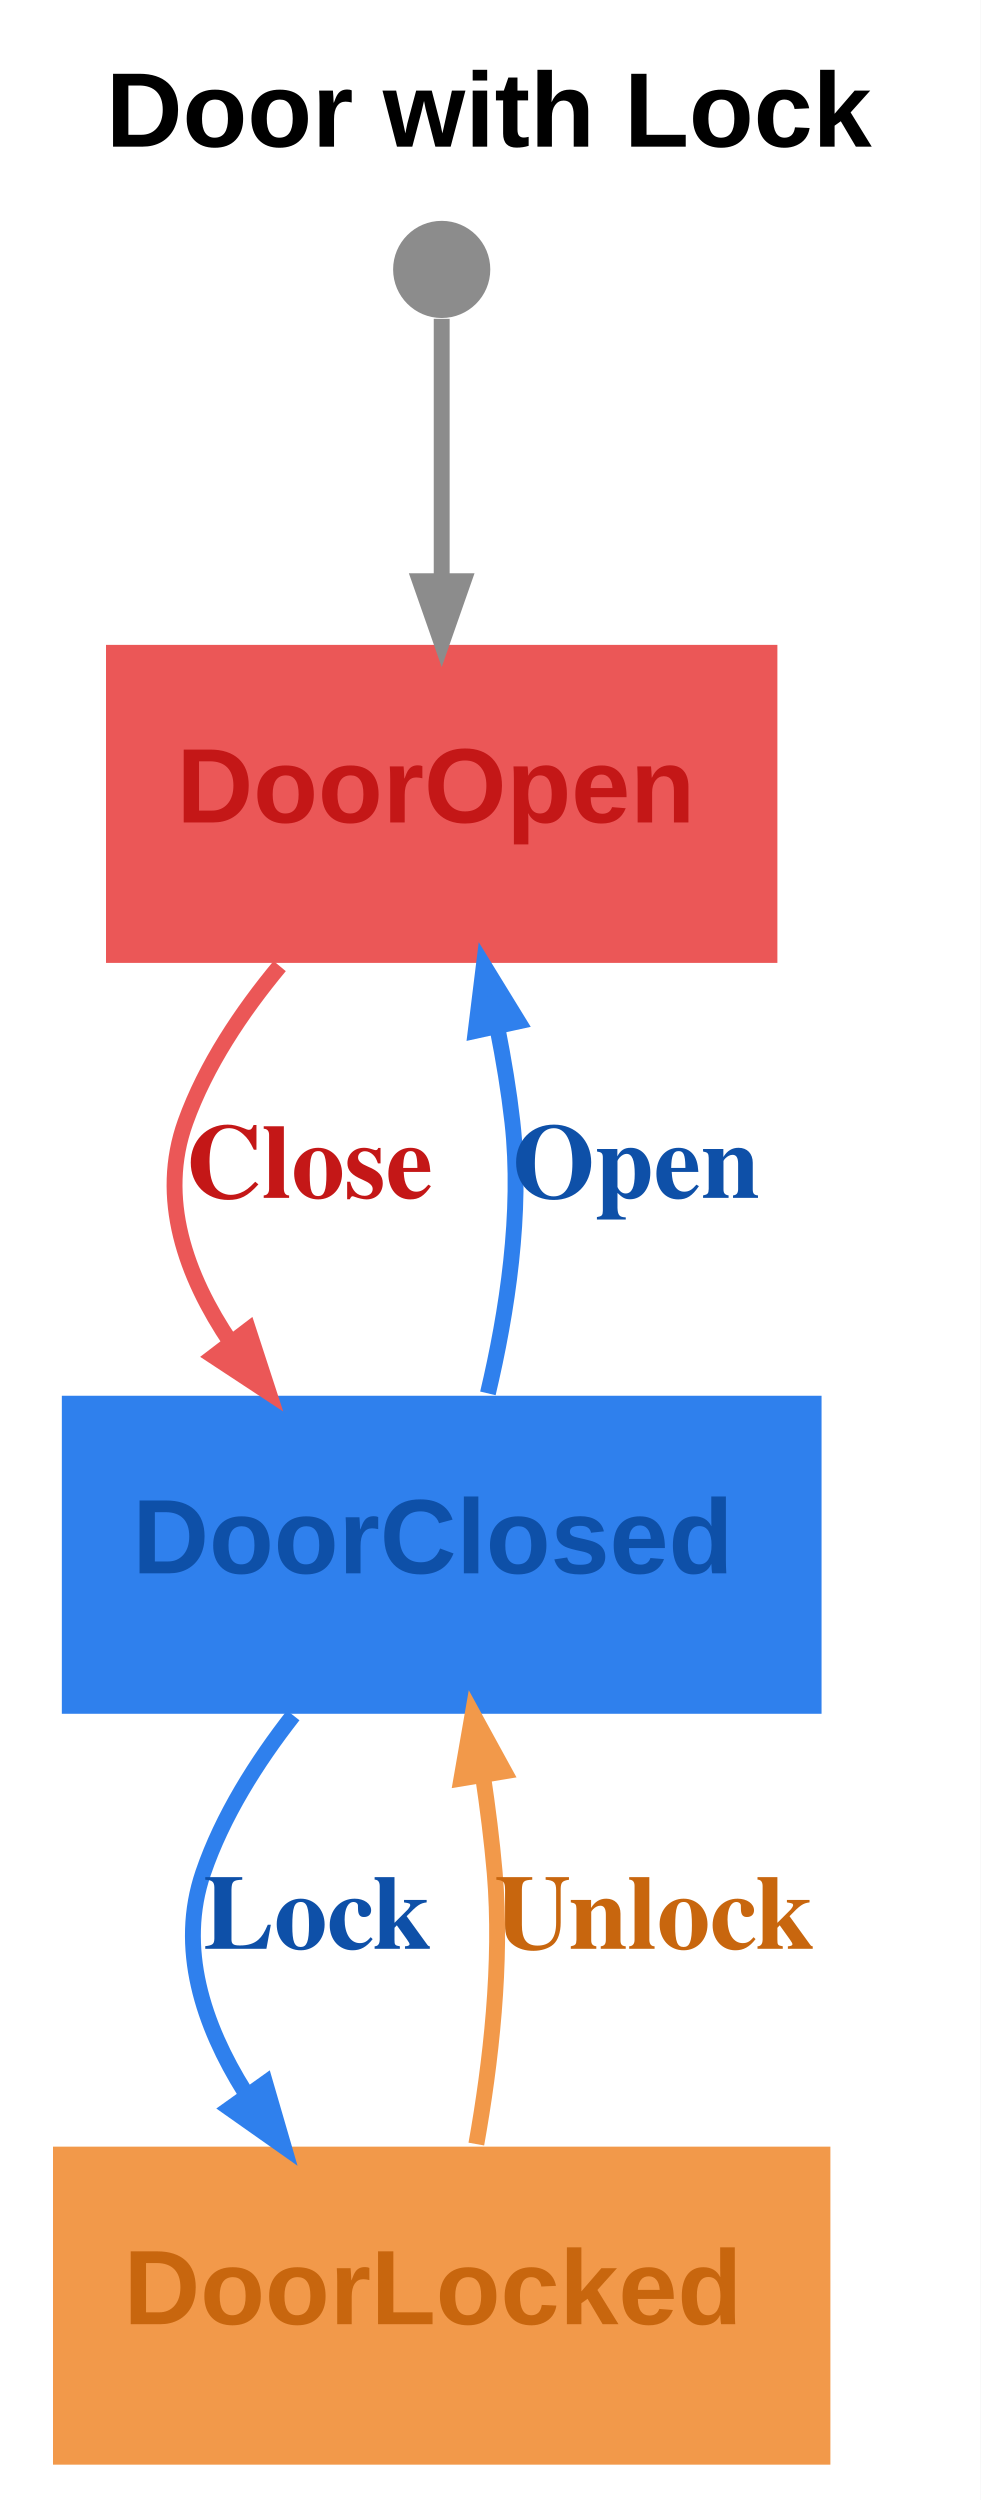
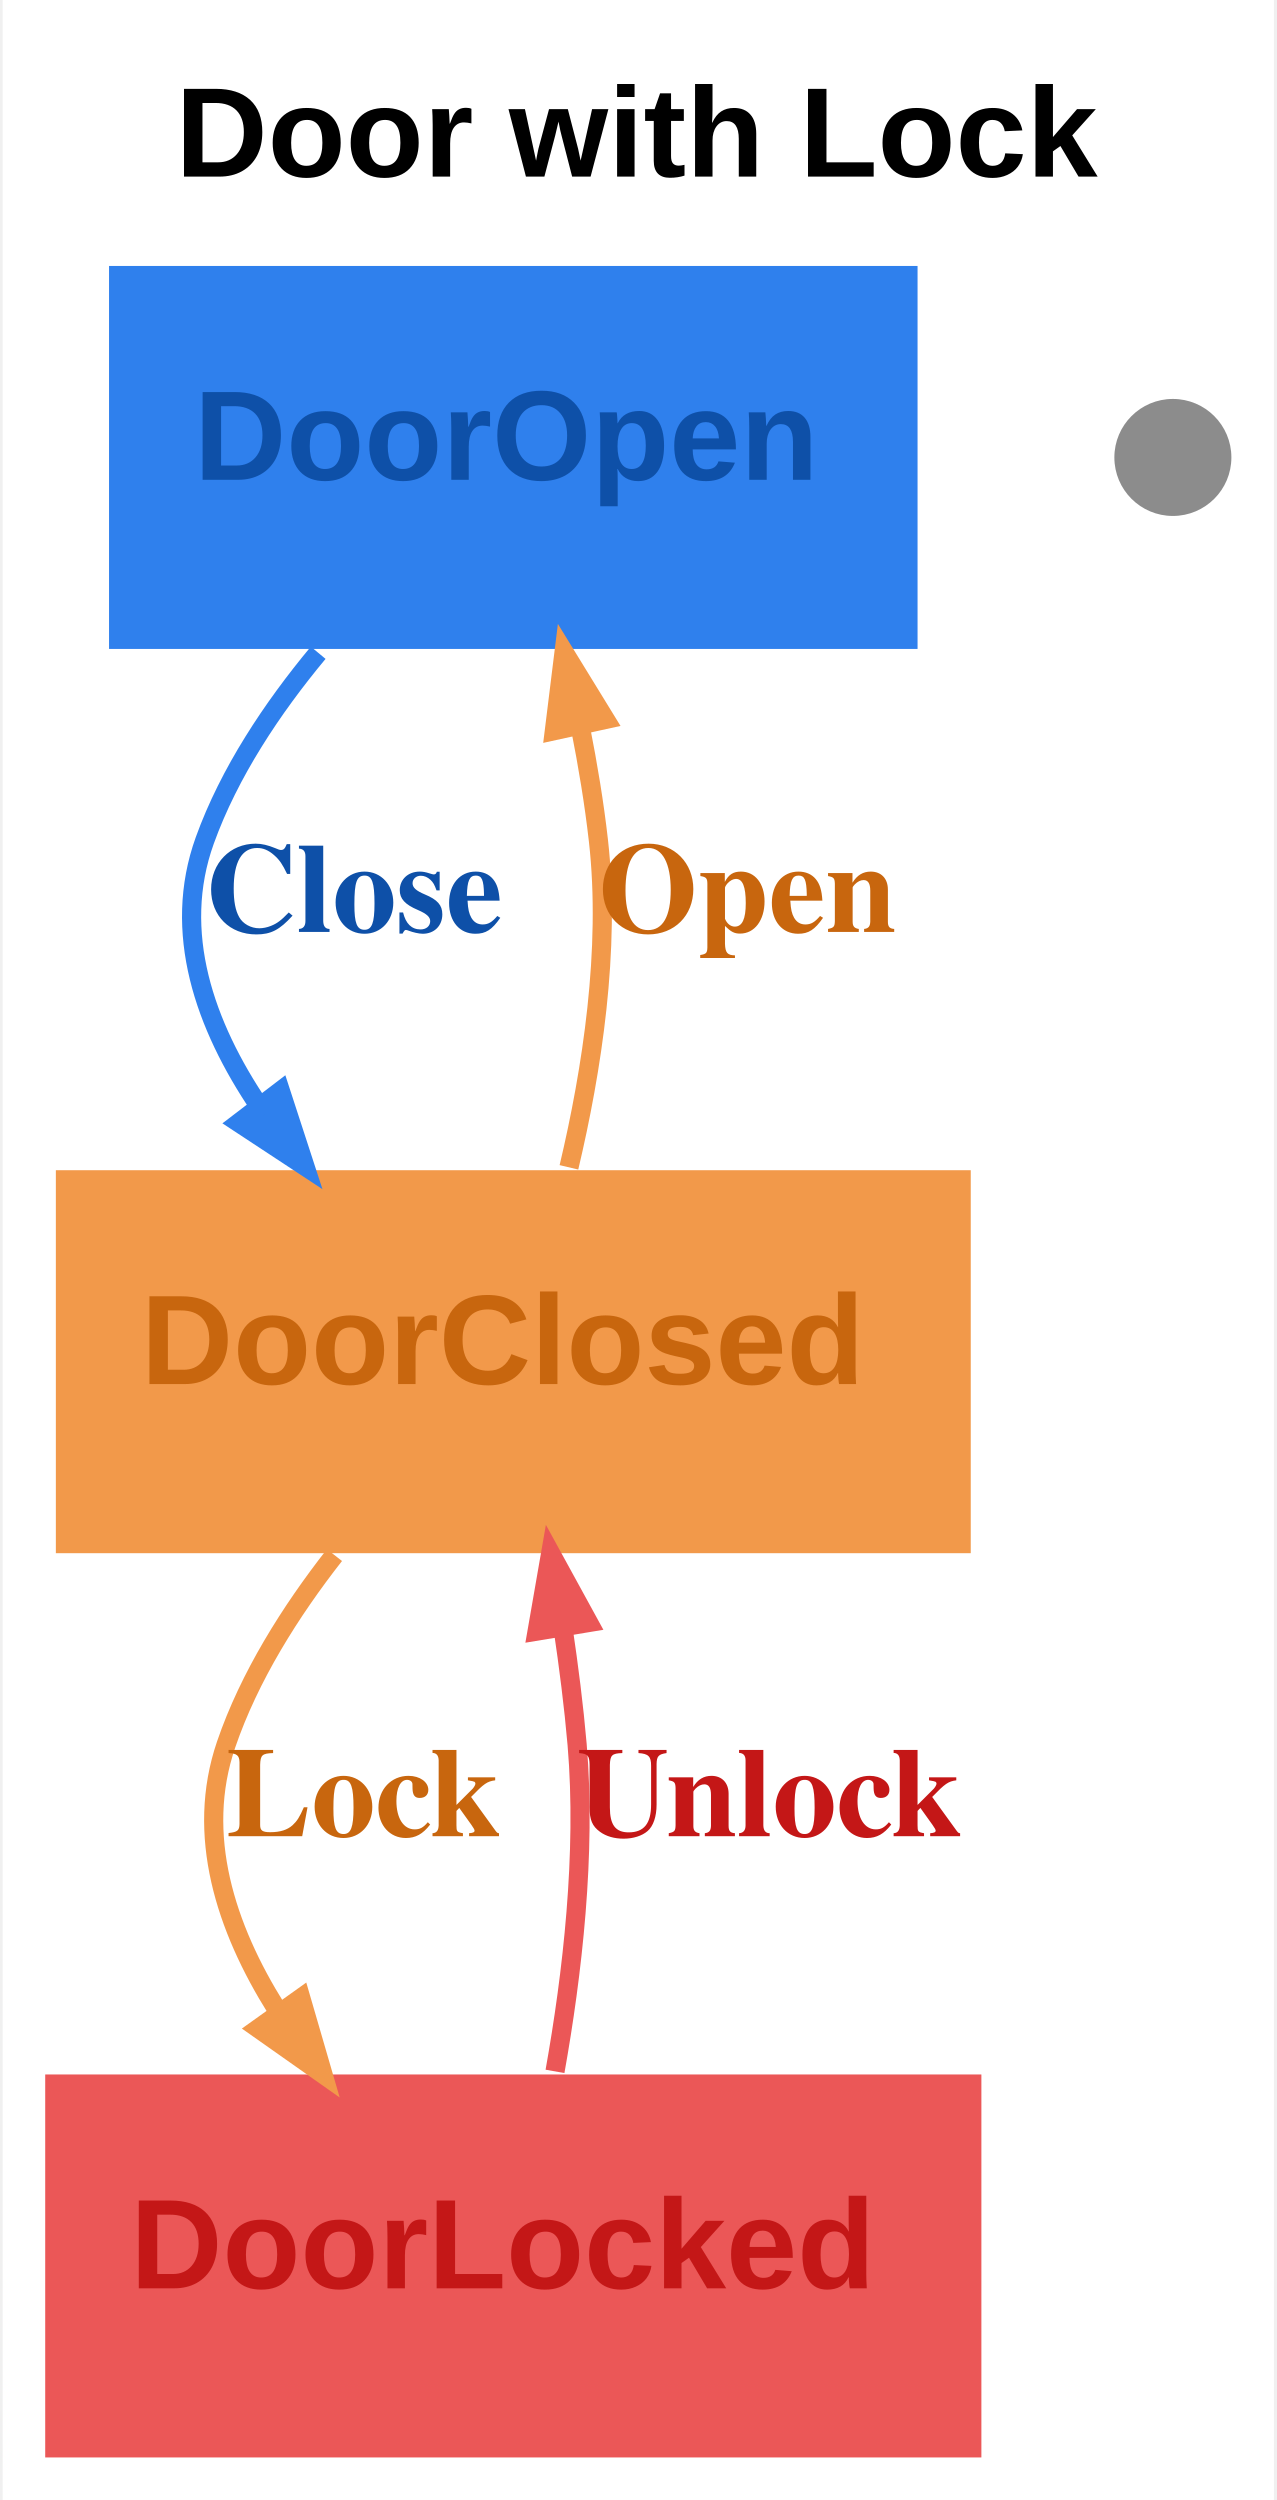
- <svg xmlns="http://www.w3.org/2000/svg" width="111pt" height="283pt" viewBox="0.00 0.00 111.00 283.00">
-   <g id="graph0" class="graph" transform="scale(1 1) rotate(0) translate(4 279)">
-     <polygon fill="white" stroke="transparent" points="-4,4 -4,-279 107,-279 107,4 -4,4" />
-     <text text-anchor="start" x="8" y="-262.4" font-family="Arial" font-weight="bold" font-size="12.00">Door with Lock</text>
+ <svg xmlns="http://www.w3.org/2000/svg" width="120pt" height="235pt" viewBox="0.00 0.00 119.50 235.00">
+   <g id="graph0" class="graph" transform="scale(1 1) rotate(0) translate(4 231)">
+     <polygon fill="white" stroke="transparent" points="-4,4 -4,-231 115.5,-231 115.5,4 -4,4" />
+     <text text-anchor="start" x="12.25" y="-214.4" font-family="Arial" font-weight="bold" font-size="12.00">Door with Lock</text>
    <g id="node1" class="node">
-       <polygon fill="#eb5757" stroke="black" stroke-width="0" points="84,-206 8,-206 8,-170 84,-170 84,-206" />
-       <text text-anchor="start" x="16" y="-185.9" font-family="Arial" font-weight="bold" font-size="12.00" fill="#c41717">DoorOpen</text>
+       <polygon fill="#2f80ed" stroke="black" stroke-width="0" points="82,-206 6,-206 6,-170 82,-170 82,-206" />
+       <text text-anchor="start" x="14" y="-185.9" font-family="Arial" font-weight="bold" font-size="12.00" fill="#0e50a8">DoorOpen</text>
    </g>
    <g id="node3" class="node">
-       <polygon fill="#2f80ed" stroke="black" stroke-width="0" points="89,-121 3,-121 3,-85 89,-85 89,-121" />
-       <text text-anchor="start" x="11" y="-100.9" font-family="Arial" font-weight="bold" font-size="12.00" fill="#0e50a8">DoorClosed</text>
+       <polygon fill="#f2994a" stroke="black" stroke-width="0" points="87,-121 1,-121 1,-85 87,-85 87,-121" />
+       <text text-anchor="start" x="9" y="-100.9" font-family="Arial" font-weight="bold" font-size="12.00" fill="#c8660e">DoorClosed</text>
+     </g>
+     <g id="edge1" class="edge">
+       <path fill="none" stroke="#2f80ed" stroke-width="1.8" d="M25.66,-169.64C21.33,-164.43 17.3,-158.38 15,-152 11.9,-143.39 14.98,-134.63 20.14,-126.99" />
+       <polygon fill="#2f80ed" stroke="#2f80ed" stroke-width="1.8" points="22.11,-128.44 24.41,-121.38 18.21,-125.46 22.11,-128.44" />
+       <text text-anchor="start" x="15" y="-143.4" font-family="Times,serif" font-weight="bold" font-size="12.00" fill="#0e50a8">Close</text>
+     </g>
+     <g id="node2" class="node">
+       <ellipse fill="#8c8c8c" stroke="black" stroke-width="0" cx="106" cy="-188" rx="5.5" ry="5.5" />
    </g>
    <g id="edge2" class="edge">
-       <path fill="none" stroke="#eb5757" stroke-width="1.8" d="M27.66,-169.64C23.33,-164.43 19.3,-158.38 17,-152 13.9,-143.39 16.98,-134.63 22.14,-126.99" />
-       <polygon fill="#eb5757" stroke="#eb5757" stroke-width="1.8" points="24.11,-128.44 26.41,-121.38 20.21,-125.46 24.11,-128.44" />
-       <text text-anchor="start" x="17" y="-143.4" font-family="Times,serif" font-weight="bold" font-size="12.00" fill="#c41717">Close</text>
+       <path fill="none" stroke="#f2994a" stroke-width="1.8" d="M49.23,-121.27C51.39,-130.38 53.16,-141.76 52,-152 51.61,-155.46 51.01,-159.07 50.31,-162.61" />
+       <polygon fill="#f2994a" stroke="#f2994a" stroke-width="1.8" points="47.86,-162.32 48.77,-169.69 52.65,-163.37 47.86,-162.32" />
+       <text text-anchor="start" x="52" y="-143.4" font-family="Times,serif" font-weight="bold" font-size="12.00" fill="#c8660e">Open</text>
    </g>
-     <g id="node2" class="node">
-       <ellipse fill="#8c8c8c" stroke="black" stroke-width="0" cx="46" cy="-248.5" rx="5.5" ry="5.5" />
+     <g id="node4" class="node">
+       <polygon fill="#eb5757" stroke="black" stroke-width="0" points="88,-36 0,-36 0,0 88,0 88,-36" />
+       <text text-anchor="start" x="8" y="-15.9" font-family="Arial" font-weight="bold" font-size="12.00" fill="#c41717">DoorLocked</text>
    </g>
-     <g id="edge1" class="edge">
-       <path fill="none" stroke="#8c8c8c" stroke-width="1.8" d="M46,-242.91C46,-236.5 46,-224.41 46,-213.3" />
-       <polygon fill="#8c8c8c" stroke="#8c8c8c" stroke-width="1.8" points="48.45,-213.21 46,-206.21 43.55,-213.21 48.45,-213.21" />
+     <g id="edge3" class="edge">
+       <path fill="none" stroke="#f2994a" stroke-width="1.8" d="M27.19,-84.82C23.05,-79.53 19.18,-73.39 17,-67 14.11,-58.52 16.95,-49.81 21.73,-42.18" />
+       <polygon fill="#f2994a" stroke="#f2994a" stroke-width="1.8" points="24.03,-43.17 26.1,-36.05 20.04,-40.32 24.03,-43.17" />
+       <text text-anchor="start" x="17" y="-58.4" font-family="Times,serif" font-weight="bold" font-size="12.00" fill="#c8660e">Lock</text>
    </g>
    <g id="edge4" class="edge">
-       <path fill="none" stroke="#2f80ed" stroke-width="1.8" d="M51.23,-121.27C53.39,-130.38 55.16,-141.76 54,-152 53.61,-155.46 53.01,-159.07 52.31,-162.61" />
-       <polygon fill="#2f80ed" stroke="#2f80ed" stroke-width="1.8" points="49.86,-162.32 50.77,-169.69 54.65,-163.37 49.86,-162.32" />
-       <text text-anchor="start" x="54" y="-143.4" font-family="Times,serif" font-weight="bold" font-size="12.00" fill="#0e50a8">Open</text>
-     </g>
-     <g id="node4" class="node">
-       <polygon fill="#f2994a" stroke="black" stroke-width="0" points="90,-36 2,-36 2,0 90,0 90,-36" />
-       <text text-anchor="start" x="10" y="-15.9" font-family="Arial" font-weight="bold" font-size="12.00" fill="#c8660e">DoorLocked</text>
-     </g>
-     <g id="edge3" class="edge">
-       <path fill="none" stroke="#2f80ed" stroke-width="1.8" d="M29.19,-84.82C25.05,-79.53 21.18,-73.39 19,-67 16.11,-58.52 18.95,-49.81 23.73,-42.18" />
-       <polygon fill="#2f80ed" stroke="#2f80ed" stroke-width="1.8" points="26.03,-43.17 28.1,-36.05 22.04,-40.32 26.03,-43.17" />
-       <text text-anchor="start" x="19" y="-58.4" font-family="Times,serif" font-weight="bold" font-size="12.00" fill="#0e50a8">Lock</text>
-     </g>
-     <g id="edge5" class="edge">
-       <path fill="none" stroke="#f2994a" stroke-width="1.8" d="M49.92,-36.29C51.55,-45.41 52.87,-56.79 52,-67 51.69,-70.59 51.21,-74.37 50.66,-78.06" />
-       <polygon fill="#f2994a" stroke="#f2994a" stroke-width="1.8" points="48.24,-77.68 49.51,-84.98 53.07,-78.48 48.24,-77.68" />
-       <text text-anchor="start" x="52" y="-58.4" font-family="Times,serif" font-weight="bold" font-size="12.00" fill="#c8660e">Unlock</text>
+       <path fill="none" stroke="#eb5757" stroke-width="1.8" d="M47.92,-36.29C49.55,-45.41 50.87,-56.79 50,-67 49.69,-70.59 49.21,-74.37 48.66,-78.06" />
+       <polygon fill="#eb5757" stroke="#eb5757" stroke-width="1.8" points="46.24,-77.68 47.51,-84.98 51.07,-78.48 46.24,-77.68" />
+       <text text-anchor="start" x="50" y="-58.4" font-family="Times,serif" font-weight="bold" font-size="12.00" fill="#c41717">Unlock</text>
    </g>
  </g>
</svg>
